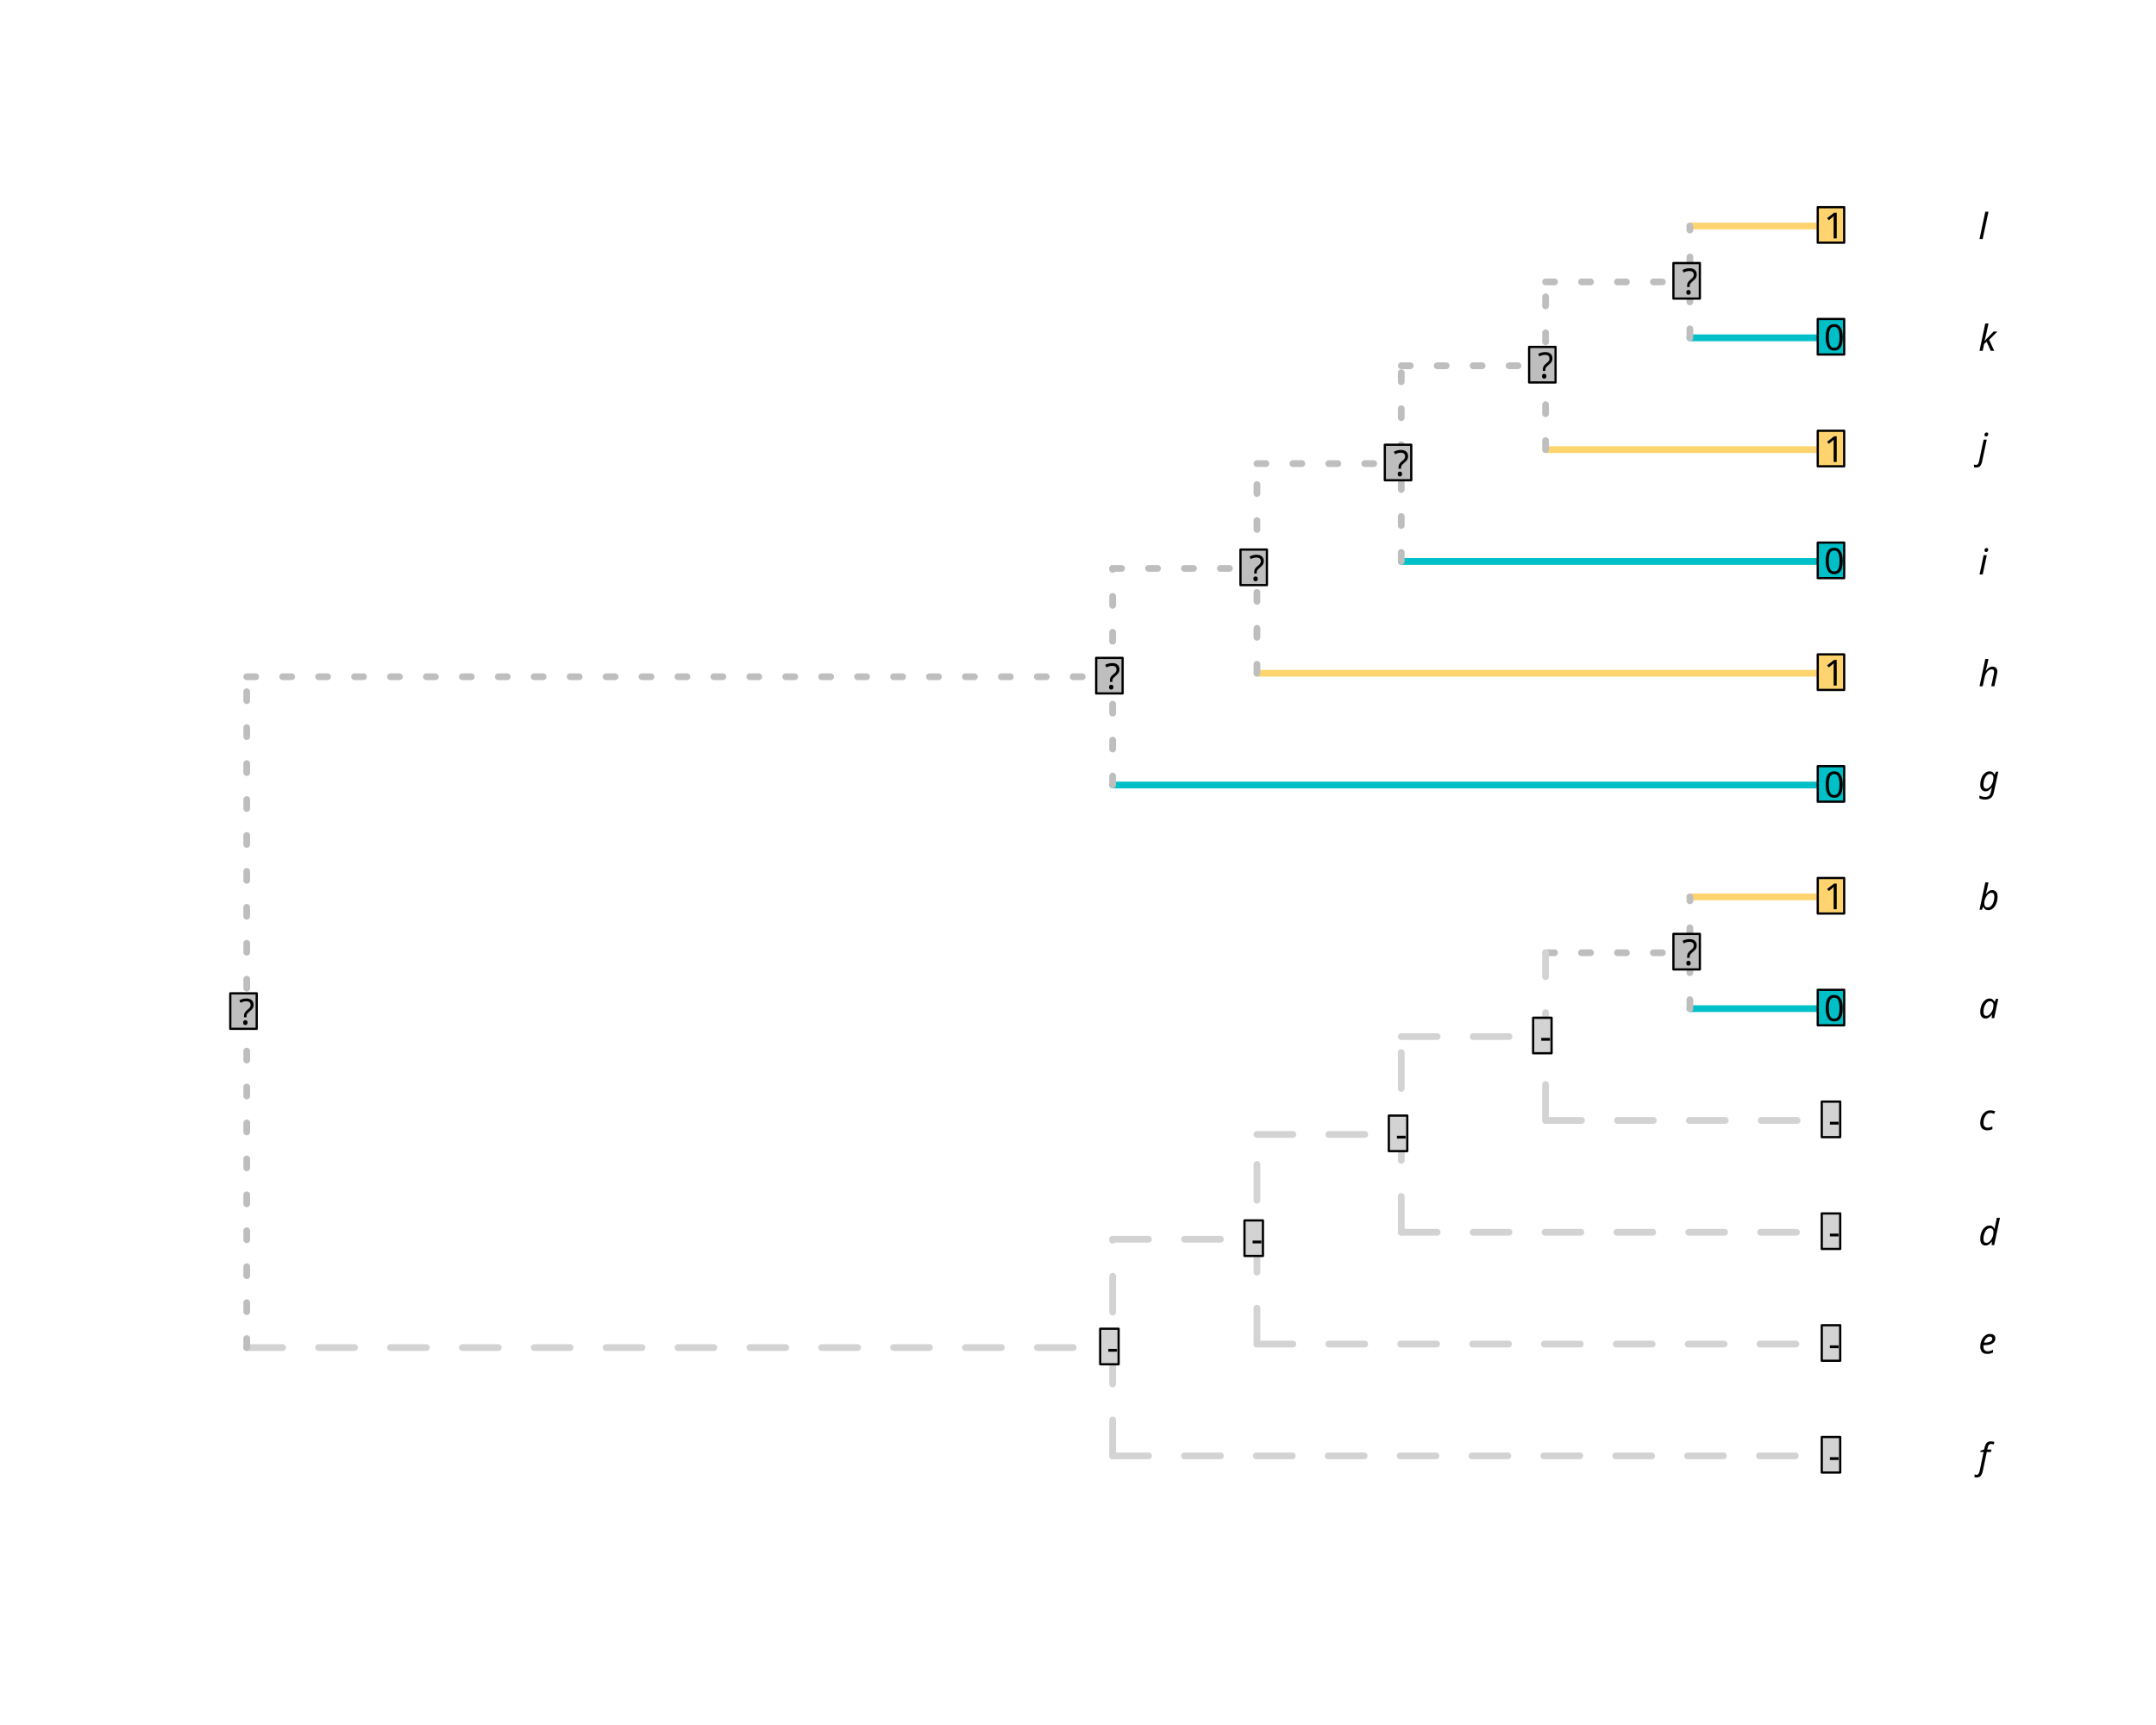
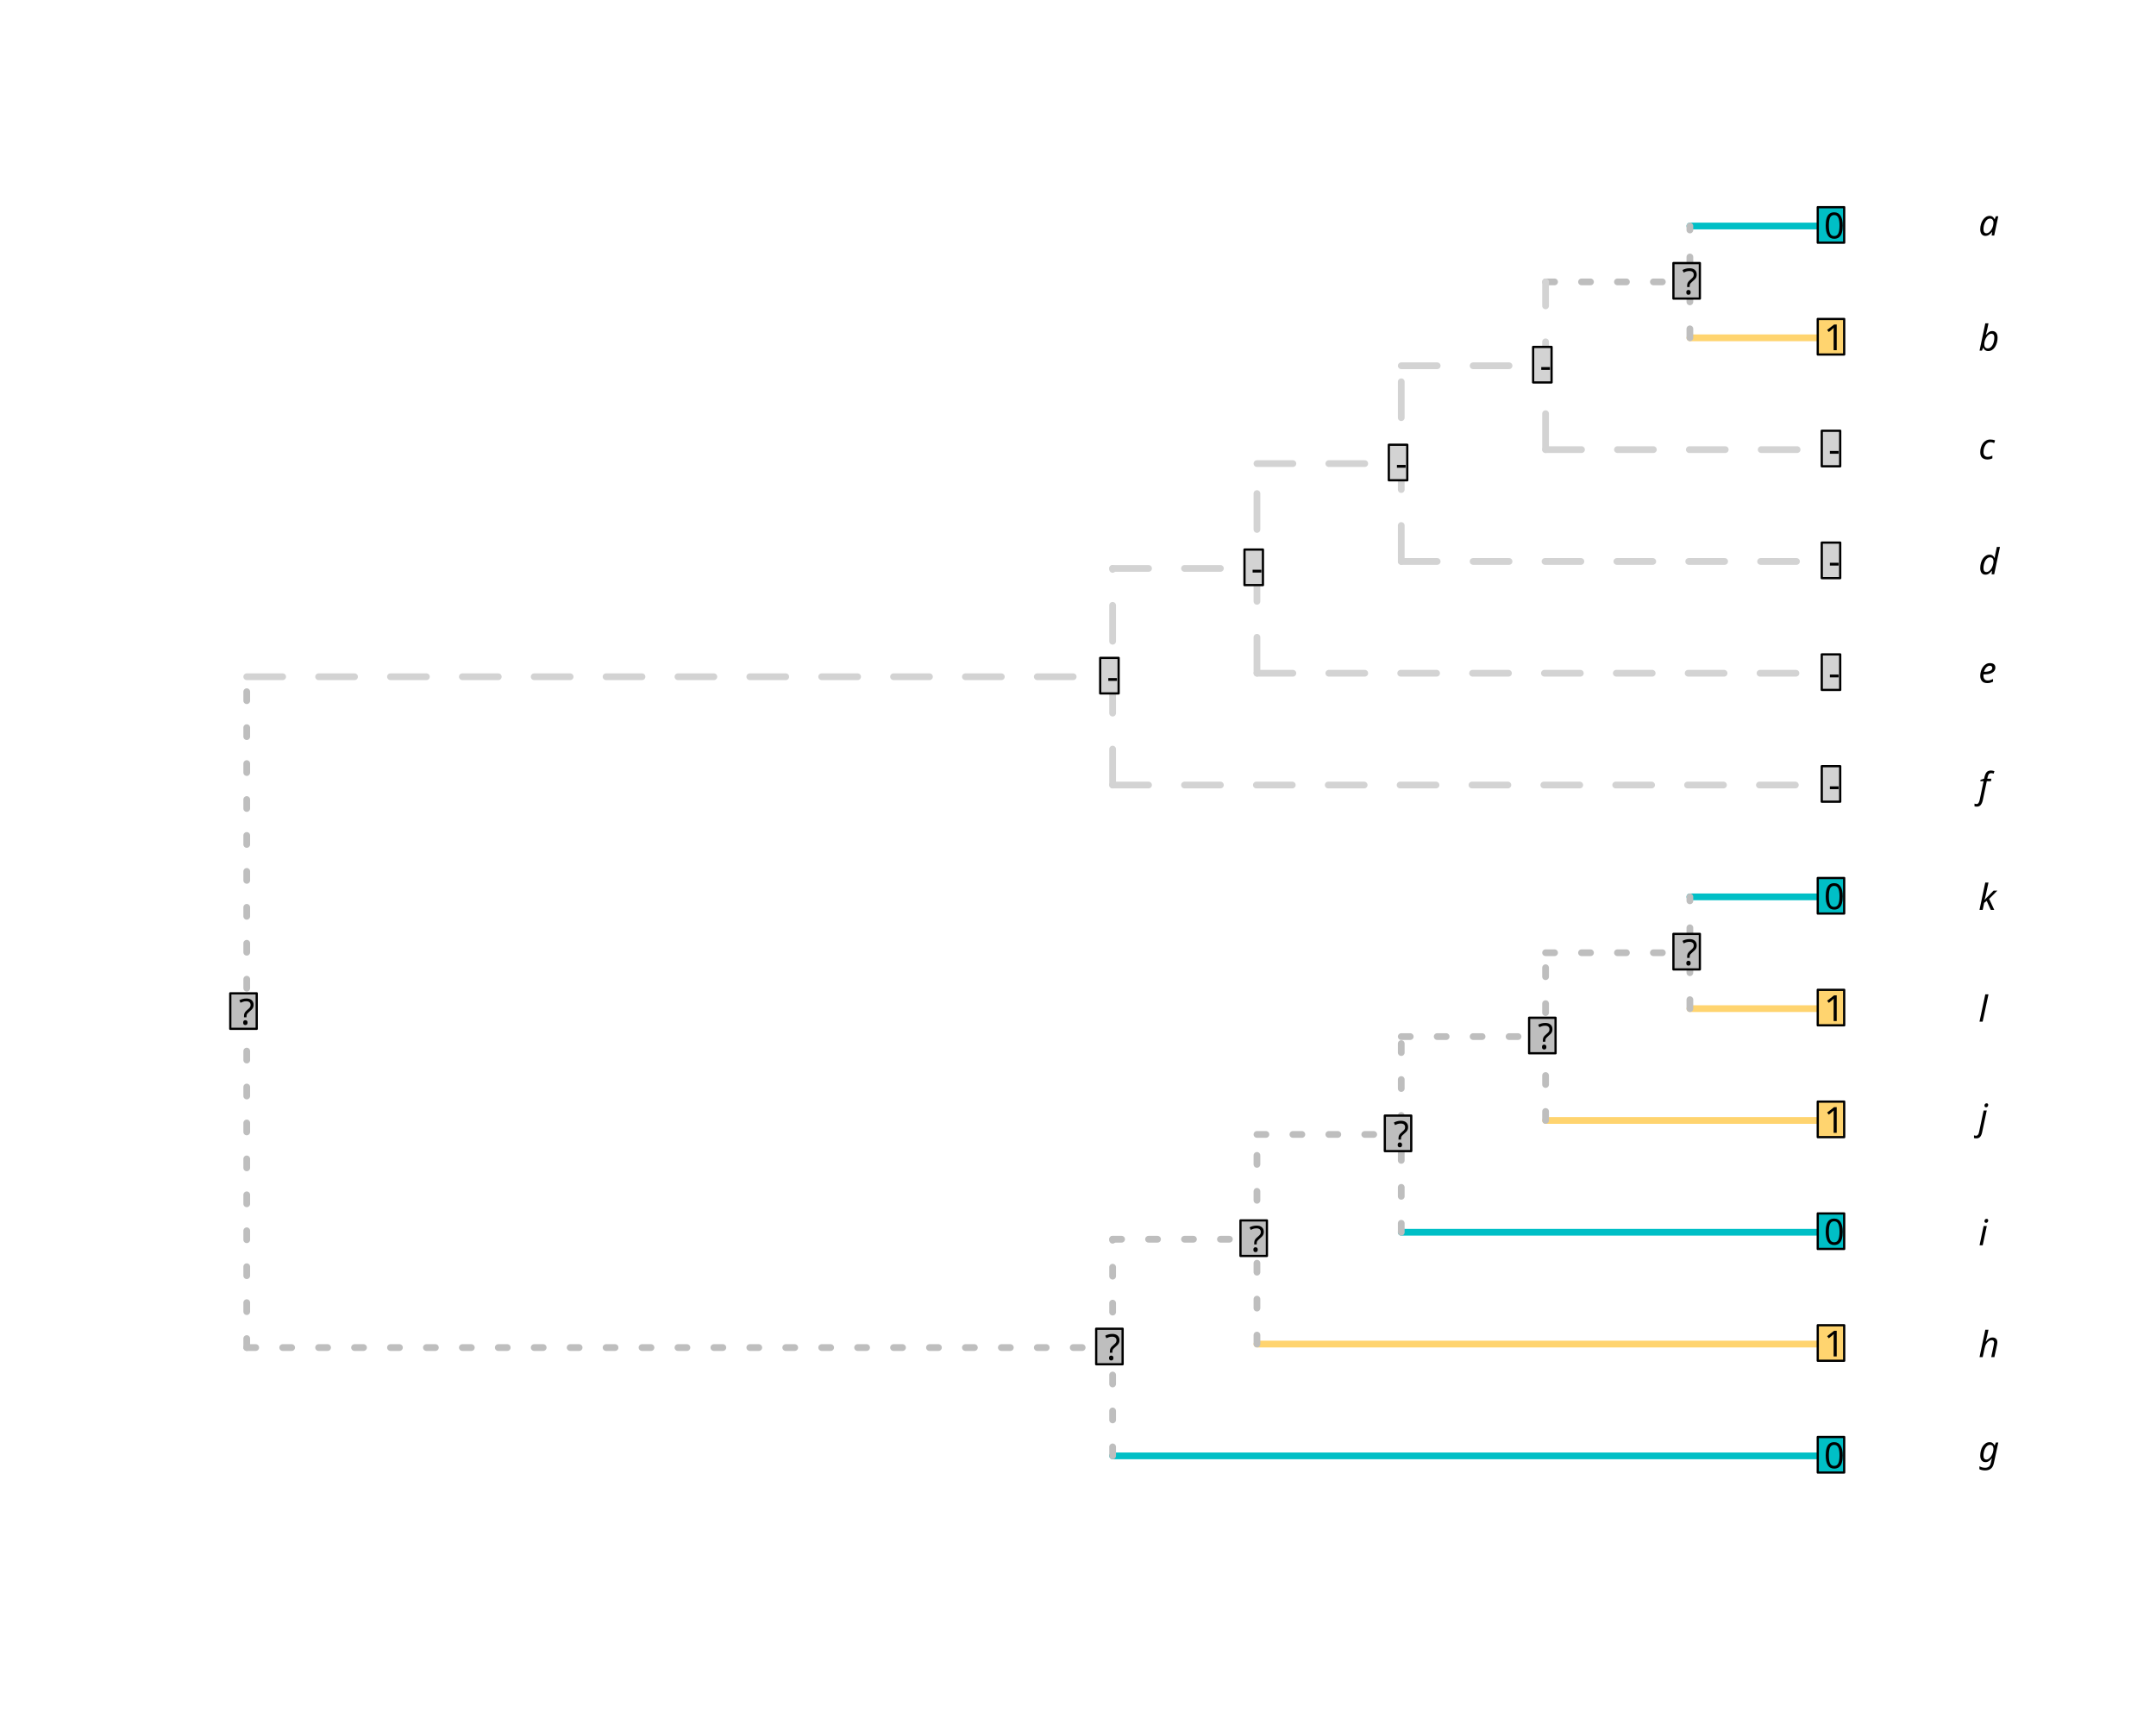
<svg xmlns="http://www.w3.org/2000/svg" class="svglite" data-engine-version="2.0" width="720.00pt" height="576.00pt" viewBox="0 0 720.00 576.00">
  <defs>
    <style type="text/css">
    .svglite line, .svglite polyline, .svglite polygon, .svglite path, .svglite rect, .svglite circle {
      fill: none;
      stroke: #000000;
      stroke-linecap: round;
      stroke-linejoin: round;
      stroke-miterlimit: 10.00;
    }
  </style>
  </defs>
  <rect width="100%" height="100%" style="stroke: none; fill: #FFFFFF;" />
  <defs>
    <clipPath id="cpMC4wMHw3MjAuMDB8MC4wMHw1NzYuMDA=">
      <rect x="0.00" y="0.00" width="720.00" height="576.00" />
    </clipPath>
  </defs>
  <g clip-path="url(#cpMC4wMHw3MjAuMDB8MC4wMHw1NzYuMDA=)">
</g>
  <defs>
    <clipPath id="cpNTkuMDR8Njg5Ljc2fDU5LjA0fDUwMi41Ng==">
      <rect x="59.04" y="59.04" width="630.72" height="443.52" />
    </clipPath>
  </defs>
  <g clip-path="url(#cpNTkuMDR8Njg5Ljc2fDU5LjA0fDUwMi41Ng==)">
-     <line x1="82.40" y1="449.97" x2="371.56" y2="449.97" style="stroke-width: 2.25; stroke: #D3D3D3; stroke-dasharray: 12.00,12.00;" />
-     <line x1="371.56" y1="486.13" x2="612.54" y2="486.13" style="stroke-width: 2.25; stroke: #D3D3D3; stroke-dasharray: 12.00,12.00;" />
-     <line x1="371.56" y1="413.80" x2="419.76" y2="413.80" style="stroke-width: 2.25; stroke: #D3D3D3; stroke-dasharray: 12.00,12.00;" />
-     <line x1="419.76" y1="448.80" x2="612.54" y2="448.80" style="stroke-width: 2.25; stroke: #D3D3D3; stroke-dasharray: 12.00,12.00;" />
-     <line x1="419.76" y1="378.80" x2="467.95" y2="378.80" style="stroke-width: 2.25; stroke: #D3D3D3; stroke-dasharray: 12.00,12.00;" />
-     <line x1="467.95" y1="411.47" x2="612.54" y2="411.47" style="stroke-width: 2.25; stroke: #D3D3D3; stroke-dasharray: 12.00,12.00;" />
-     <line x1="467.95" y1="346.13" x2="516.15" y2="346.13" style="stroke-width: 2.25; stroke: #D3D3D3; stroke-dasharray: 12.00,12.00;" />
-     <line x1="516.15" y1="374.13" x2="612.54" y2="374.13" style="stroke-width: 2.25; stroke: #D3D3D3; stroke-dasharray: 12.00,12.00;" />
+     <line x1="82.40" y1="449.97" x2="371.56" y2="449.97" style="stroke-width: 2.25; stroke: #BEBEBE; stroke-dasharray: 3.00,9.00;" />
+     <line x1="371.56" y1="486.13" x2="612.54" y2="486.13" style="stroke-width: 2.25; stroke: #00BFC6;" />
+     <line x1="371.56" y1="413.80" x2="419.76" y2="413.80" style="stroke-width: 2.25; stroke: #BEBEBE; stroke-dasharray: 3.00,9.00;" />
+     <line x1="419.76" y1="448.80" x2="612.54" y2="448.80" style="stroke-width: 2.25; stroke: #FFD46F;" />
+     <line x1="419.76" y1="378.80" x2="467.95" y2="378.80" style="stroke-width: 2.25; stroke: #BEBEBE; stroke-dasharray: 3.00,9.00;" />
+     <line x1="467.95" y1="411.47" x2="612.54" y2="411.47" style="stroke-width: 2.25; stroke: #00BFC6;" />
+     <line x1="467.95" y1="346.13" x2="516.15" y2="346.13" style="stroke-width: 2.25; stroke: #BEBEBE; stroke-dasharray: 3.00,9.00;" />
+     <line x1="516.15" y1="374.13" x2="612.54" y2="374.13" style="stroke-width: 2.25; stroke: #FFD46F;" />
    <line x1="516.15" y1="318.13" x2="564.34" y2="318.13" style="stroke-width: 2.25; stroke: #BEBEBE; stroke-dasharray: 3.00,9.00;" />
-     <line x1="564.34" y1="336.80" x2="612.54" y2="336.80" style="stroke-width: 2.25; stroke: #00BFC6;" />
-     <line x1="564.34" y1="299.47" x2="612.54" y2="299.47" style="stroke-width: 2.25; stroke: #FFD46F;" />
-     <line x1="82.40" y1="225.97" x2="371.56" y2="225.97" style="stroke-width: 2.25; stroke: #BEBEBE; stroke-dasharray: 3.00,9.00;" />
-     <line x1="371.56" y1="262.13" x2="612.54" y2="262.13" style="stroke-width: 2.25; stroke: #00BFC6;" />
-     <line x1="371.56" y1="189.80" x2="419.76" y2="189.80" style="stroke-width: 2.25; stroke: #BEBEBE; stroke-dasharray: 3.00,9.00;" />
-     <line x1="419.76" y1="224.80" x2="612.54" y2="224.80" style="stroke-width: 2.25; stroke: #FFD46F;" />
-     <line x1="419.76" y1="154.80" x2="467.95" y2="154.80" style="stroke-width: 2.25; stroke: #BEBEBE; stroke-dasharray: 3.00,9.00;" />
-     <line x1="467.95" y1="187.47" x2="612.54" y2="187.47" style="stroke-width: 2.25; stroke: #00BFC6;" />
-     <line x1="467.95" y1="122.13" x2="516.15" y2="122.13" style="stroke-width: 2.25; stroke: #BEBEBE; stroke-dasharray: 3.00,9.00;" />
-     <line x1="516.15" y1="150.13" x2="612.54" y2="150.13" style="stroke-width: 2.25; stroke: #FFD46F;" />
+     <line x1="564.34" y1="336.80" x2="612.54" y2="336.80" style="stroke-width: 2.25; stroke: #FFD46F;" />
+     <line x1="564.34" y1="299.47" x2="612.54" y2="299.47" style="stroke-width: 2.25; stroke: #00BFC6;" />
+     <line x1="82.40" y1="225.97" x2="371.56" y2="225.97" style="stroke-width: 2.25; stroke: #D3D3D3; stroke-dasharray: 12.00,12.00;" />
+     <line x1="371.56" y1="262.13" x2="612.54" y2="262.13" style="stroke-width: 2.25; stroke: #D3D3D3; stroke-dasharray: 12.00,12.00;" />
+     <line x1="371.56" y1="189.80" x2="419.76" y2="189.80" style="stroke-width: 2.25; stroke: #D3D3D3; stroke-dasharray: 12.00,12.00;" />
+     <line x1="419.76" y1="224.80" x2="612.54" y2="224.80" style="stroke-width: 2.25; stroke: #D3D3D3; stroke-dasharray: 12.00,12.00;" />
+     <line x1="419.76" y1="154.80" x2="467.95" y2="154.80" style="stroke-width: 2.25; stroke: #D3D3D3; stroke-dasharray: 12.00,12.00;" />
+     <line x1="467.95" y1="187.47" x2="612.54" y2="187.47" style="stroke-width: 2.25; stroke: #D3D3D3; stroke-dasharray: 12.00,12.00;" />
+     <line x1="467.95" y1="122.13" x2="516.15" y2="122.13" style="stroke-width: 2.25; stroke: #D3D3D3; stroke-dasharray: 12.00,12.00;" />
+     <line x1="516.15" y1="150.13" x2="612.54" y2="150.13" style="stroke-width: 2.25; stroke: #D3D3D3; stroke-dasharray: 12.00,12.00;" />
    <line x1="516.15" y1="94.13" x2="564.34" y2="94.13" style="stroke-width: 2.25; stroke: #BEBEBE; stroke-dasharray: 3.00,9.00;" />
-     <line x1="564.34" y1="112.80" x2="612.54" y2="112.80" style="stroke-width: 2.25; stroke: #00BFC6;" />
-     <line x1="564.34" y1="75.47" x2="612.54" y2="75.47" style="stroke-width: 2.25; stroke: #FFD46F;" />
+     <line x1="564.34" y1="112.80" x2="612.54" y2="112.80" style="stroke-width: 2.25; stroke: #FFD46F;" />
+     <line x1="564.34" y1="75.47" x2="612.54" y2="75.47" style="stroke-width: 2.25; stroke: #00BFC6;" />
    <line x1="82.40" y1="449.97" x2="82.40" y2="225.97" style="stroke-width: 2.25; stroke: #BEBEBE; stroke-dasharray: 3.00,9.00;" />
-     <line x1="371.56" y1="486.13" x2="371.56" y2="413.80" style="stroke-width: 2.25; stroke: #D3D3D3; stroke-dasharray: 12.00,12.00;" />
-     <line x1="419.76" y1="448.80" x2="419.76" y2="378.80" style="stroke-width: 2.25; stroke: #D3D3D3; stroke-dasharray: 12.00,12.00;" />
-     <line x1="467.95" y1="411.47" x2="467.95" y2="346.13" style="stroke-width: 2.25; stroke: #D3D3D3; stroke-dasharray: 12.00,12.00;" />
-     <line x1="516.15" y1="374.13" x2="516.15" y2="318.13" style="stroke-width: 2.25; stroke: #D3D3D3; stroke-dasharray: 12.00,12.00;" />
+     <line x1="371.56" y1="262.13" x2="371.56" y2="189.80" style="stroke-width: 2.25; stroke: #D3D3D3; stroke-dasharray: 12.00,12.00;" />
+     <line x1="419.76" y1="224.80" x2="419.76" y2="154.80" style="stroke-width: 2.25; stroke: #D3D3D3; stroke-dasharray: 12.00,12.00;" />
+     <line x1="467.95" y1="187.47" x2="467.95" y2="122.13" style="stroke-width: 2.25; stroke: #D3D3D3; stroke-dasharray: 12.00,12.00;" />
+     <line x1="516.15" y1="150.13" x2="516.15" y2="94.13" style="stroke-width: 2.25; stroke: #D3D3D3; stroke-dasharray: 12.00,12.00;" />
+     <line x1="564.34" y1="112.80" x2="564.34" y2="75.47" style="stroke-width: 2.25; stroke: #BEBEBE; stroke-dasharray: 3.00,9.00;" />
+     <line x1="371.56" y1="486.13" x2="371.56" y2="413.80" style="stroke-width: 2.25; stroke: #BEBEBE; stroke-dasharray: 3.00,9.00;" />
+     <line x1="419.76" y1="448.80" x2="419.76" y2="378.80" style="stroke-width: 2.25; stroke: #BEBEBE; stroke-dasharray: 3.00,9.00;" />
+     <line x1="467.95" y1="411.47" x2="467.95" y2="346.13" style="stroke-width: 2.25; stroke: #BEBEBE; stroke-dasharray: 3.00,9.00;" />
+     <line x1="516.15" y1="374.13" x2="516.15" y2="318.13" style="stroke-width: 2.25; stroke: #BEBEBE; stroke-dasharray: 3.00,9.00;" />
    <line x1="564.34" y1="336.80" x2="564.34" y2="299.47" style="stroke-width: 2.25; stroke: #BEBEBE; stroke-dasharray: 3.00,9.00;" />
-     <line x1="371.56" y1="262.13" x2="371.56" y2="189.80" style="stroke-width: 2.25; stroke: #BEBEBE; stroke-dasharray: 3.00,9.00;" />
-     <line x1="419.76" y1="224.80" x2="419.76" y2="154.80" style="stroke-width: 2.25; stroke: #BEBEBE; stroke-dasharray: 3.00,9.00;" />
-     <line x1="467.95" y1="187.47" x2="467.95" y2="122.13" style="stroke-width: 2.25; stroke: #BEBEBE; stroke-dasharray: 3.00,9.00;" />
-     <line x1="516.15" y1="150.13" x2="516.15" y2="94.13" style="stroke-width: 2.25; stroke: #BEBEBE; stroke-dasharray: 3.00,9.00;" />
-     <line x1="564.34" y1="112.80" x2="564.34" y2="75.47" style="stroke-width: 2.25; stroke: #BEBEBE; stroke-dasharray: 3.00,9.00;" />
-     <text x="660.73" y="339.97" style="font-size: 12.00px; font-style: italic; font-family: sans;" textLength="6.67px" lengthAdjust="spacingAndGlyphs">a</text>
-     <text x="660.73" y="303.76" style="font-size: 12.00px; font-style: italic; font-family: sans;" textLength="6.67px" lengthAdjust="spacingAndGlyphs">b</text>
-     <text x="660.73" y="377.30" style="font-size: 12.00px; font-style: italic; font-family: sans;" textLength="6.00px" lengthAdjust="spacingAndGlyphs">c</text>
-     <text x="660.73" y="415.76" style="font-size: 12.00px; font-style: italic; font-family: sans;" textLength="6.67px" lengthAdjust="spacingAndGlyphs">d</text>
-     <text x="660.73" y="451.97" style="font-size: 12.00px; font-style: italic; font-family: sans;" textLength="6.67px" lengthAdjust="spacingAndGlyphs">e</text>
-     <text x="660.73" y="490.47" style="font-size: 12.00px; font-style: italic; font-family: sans;" textLength="3.33px" lengthAdjust="spacingAndGlyphs">f</text>
-     <text x="660.73" y="264.11" style="font-size: 12.00px; font-style: italic; font-family: sans;" textLength="6.67px" lengthAdjust="spacingAndGlyphs">g</text>
-     <text x="660.73" y="229.15" style="font-size: 12.00px; font-style: italic; font-family: sans;" textLength="6.67px" lengthAdjust="spacingAndGlyphs">h</text>
-     <text x="660.73" y="191.82" style="font-size: 12.00px; font-style: italic; font-family: sans;" textLength="2.66px" lengthAdjust="spacingAndGlyphs">i</text>
-     <text x="660.73" y="153.24" style="font-size: 12.00px; font-style: italic; font-family: sans;" textLength="2.66px" lengthAdjust="spacingAndGlyphs">j</text>
-     <text x="660.73" y="117.15" style="font-size: 12.00px; font-style: italic; font-family: sans;" textLength="6.00px" lengthAdjust="spacingAndGlyphs">k</text>
-     <text x="660.73" y="79.82" style="font-size: 12.00px; font-style: italic; font-family: sans;" textLength="2.66px" lengthAdjust="spacingAndGlyphs">l</text>
-     <rect x="607.04" y="330.51" width="8.83" height="11.86" style="stroke-width: 0.75; fill: #00BFC6;" />
-     <rect x="607.04" y="293.18" width="8.83" height="11.86" style="stroke-width: 0.75; fill: #FFD46F;" />
-     <rect x="608.38" y="367.84" width="6.16" height="11.86" style="stroke-width: 0.75; fill: #D3D3D3;" />
-     <rect x="608.38" y="405.18" width="6.16" height="11.86" style="stroke-width: 0.75; fill: #D3D3D3;" />
-     <rect x="608.38" y="442.51" width="6.16" height="11.86" style="stroke-width: 0.75; fill: #D3D3D3;" />
-     <rect x="608.38" y="479.84" width="6.16" height="11.86" style="stroke-width: 0.75; fill: #D3D3D3;" />
-     <rect x="607.04" y="255.84" width="8.83" height="11.86" style="stroke-width: 0.75; fill: #00BFC6;" />
-     <rect x="607.04" y="218.51" width="8.83" height="11.86" style="stroke-width: 0.75; fill: #FFD46F;" />
-     <rect x="607.04" y="181.18" width="8.83" height="11.86" style="stroke-width: 0.75; fill: #00BFC6;" />
-     <rect x="607.04" y="143.84" width="8.83" height="11.86" style="stroke-width: 0.75; fill: #FFD46F;" />
-     <rect x="607.04" y="106.51" width="8.83" height="11.86" style="stroke-width: 0.75; fill: #00BFC6;" />
-     <rect x="607.04" y="69.18" width="8.83" height="11.86" style="stroke-width: 0.75; fill: #FFD46F;" />
+     <text x="660.73" y="78.64" style="font-size: 12.00px; font-style: italic; font-family: sans;" textLength="6.67px" lengthAdjust="spacingAndGlyphs">a</text>
+     <text x="660.73" y="117.09" style="font-size: 12.00px; font-style: italic; font-family: sans;" textLength="6.67px" lengthAdjust="spacingAndGlyphs">b</text>
+     <text x="660.73" y="153.30" style="font-size: 12.00px; font-style: italic; font-family: sans;" textLength="6.00px" lengthAdjust="spacingAndGlyphs">c</text>
+     <text x="660.73" y="191.76" style="font-size: 12.00px; font-style: italic; font-family: sans;" textLength="6.67px" lengthAdjust="spacingAndGlyphs">d</text>
+     <text x="660.73" y="227.97" style="font-size: 12.00px; font-style: italic; font-family: sans;" textLength="6.67px" lengthAdjust="spacingAndGlyphs">e</text>
+     <text x="660.73" y="266.47" style="font-size: 12.00px; font-style: italic; font-family: sans;" textLength="3.33px" lengthAdjust="spacingAndGlyphs">f</text>
+     <text x="660.73" y="488.11" style="font-size: 12.00px; font-style: italic; font-family: sans;" textLength="6.67px" lengthAdjust="spacingAndGlyphs">g</text>
+     <text x="660.73" y="453.15" style="font-size: 12.00px; font-style: italic; font-family: sans;" textLength="6.67px" lengthAdjust="spacingAndGlyphs">h</text>
+     <text x="660.73" y="415.82" style="font-size: 12.00px; font-style: italic; font-family: sans;" textLength="2.66px" lengthAdjust="spacingAndGlyphs">i</text>
+     <text x="660.73" y="377.24" style="font-size: 12.00px; font-style: italic; font-family: sans;" textLength="2.66px" lengthAdjust="spacingAndGlyphs">j</text>
+     <text x="660.73" y="303.82" style="font-size: 12.00px; font-style: italic; font-family: sans;" textLength="6.00px" lengthAdjust="spacingAndGlyphs">k</text>
+     <text x="660.73" y="341.15" style="font-size: 12.00px; font-style: italic; font-family: sans;" textLength="2.66px" lengthAdjust="spacingAndGlyphs">l</text>
+     <rect x="607.04" y="69.18" width="8.83" height="11.86" style="stroke-width: 0.75; fill: #00BFC6;" />
+     <rect x="607.04" y="106.51" width="8.83" height="11.86" style="stroke-width: 0.75; fill: #FFD46F;" />
+     <rect x="608.38" y="143.84" width="6.16" height="11.86" style="stroke-width: 0.75; fill: #D3D3D3;" />
+     <rect x="608.38" y="181.18" width="6.16" height="11.86" style="stroke-width: 0.75; fill: #D3D3D3;" />
+     <rect x="608.38" y="218.51" width="6.16" height="11.86" style="stroke-width: 0.75; fill: #D3D3D3;" />
+     <rect x="608.38" y="255.84" width="6.16" height="11.86" style="stroke-width: 0.75; fill: #D3D3D3;" />
+     <rect x="607.04" y="479.84" width="8.83" height="11.86" style="stroke-width: 0.75; fill: #00BFC6;" />
+     <rect x="607.04" y="442.51" width="8.83" height="11.86" style="stroke-width: 0.75; fill: #FFD46F;" />
+     <rect x="607.04" y="405.18" width="8.83" height="11.86" style="stroke-width: 0.75; fill: #00BFC6;" />
+     <rect x="607.04" y="367.84" width="8.83" height="11.86" style="stroke-width: 0.75; fill: #FFD46F;" />
+     <rect x="607.04" y="293.18" width="8.83" height="11.86" style="stroke-width: 0.75; fill: #00BFC6;" />
+     <rect x="607.04" y="330.51" width="8.83" height="11.86" style="stroke-width: 0.75; fill: #FFD46F;" />
    <rect x="76.90" y="331.68" width="8.83" height="11.86" style="stroke-width: 0.75; fill: #BEBEBE;" />
-     <rect x="367.41" y="443.68" width="6.16" height="11.86" style="stroke-width: 0.75; fill: #D3D3D3;" />
-     <rect x="415.60" y="407.51" width="6.16" height="11.86" style="stroke-width: 0.75; fill: #D3D3D3;" />
-     <rect x="463.80" y="372.51" width="6.16" height="11.86" style="stroke-width: 0.75; fill: #D3D3D3;" />
-     <rect x="511.99" y="339.84" width="6.16" height="11.86" style="stroke-width: 0.75; fill: #D3D3D3;" />
+     <rect x="367.41" y="219.68" width="6.16" height="11.86" style="stroke-width: 0.75; fill: #D3D3D3;" />
+     <rect x="415.60" y="183.51" width="6.16" height="11.86" style="stroke-width: 0.75; fill: #D3D3D3;" />
+     <rect x="463.80" y="148.51" width="6.16" height="11.86" style="stroke-width: 0.75; fill: #D3D3D3;" />
+     <rect x="511.99" y="115.84" width="6.16" height="11.86" style="stroke-width: 0.75; fill: #D3D3D3;" />
+     <rect x="558.84" y="87.84" width="8.83" height="11.86" style="stroke-width: 0.75; fill: #BEBEBE;" />
+     <rect x="366.07" y="443.68" width="8.83" height="11.86" style="stroke-width: 0.75; fill: #BEBEBE;" />
+     <rect x="414.26" y="407.51" width="8.83" height="11.86" style="stroke-width: 0.75; fill: #BEBEBE;" />
+     <rect x="462.46" y="372.51" width="8.83" height="11.86" style="stroke-width: 0.75; fill: #BEBEBE;" />
+     <rect x="510.65" y="339.84" width="8.83" height="11.86" style="stroke-width: 0.75; fill: #BEBEBE;" />
    <rect x="558.84" y="311.84" width="8.83" height="11.86" style="stroke-width: 0.75; fill: #BEBEBE;" />
-     <rect x="366.07" y="219.68" width="8.83" height="11.86" style="stroke-width: 0.75; fill: #BEBEBE;" />
-     <rect x="414.26" y="183.51" width="8.83" height="11.86" style="stroke-width: 0.75; fill: #BEBEBE;" />
-     <rect x="462.46" y="148.51" width="8.83" height="11.86" style="stroke-width: 0.75; fill: #BEBEBE;" />
-     <rect x="510.65" y="115.84" width="8.83" height="11.86" style="stroke-width: 0.75; fill: #BEBEBE;" />
-     <rect x="558.84" y="87.84" width="8.83" height="11.86" style="stroke-width: 0.75; fill: #BEBEBE;" />
-     <text x="612.54" y="340.93" text-anchor="middle" style="font-size: 12.00px; font-family: sans;" textLength="6.67px" lengthAdjust="spacingAndGlyphs">0</text>
-     <text x="612.54" y="303.60" text-anchor="middle" style="font-size: 12.00px; font-family: sans;" textLength="6.67px" lengthAdjust="spacingAndGlyphs">1</text>
-     <text x="612.54" y="378.26" text-anchor="middle" style="font-size: 12.00px; font-family: sans;" textLength="4.00px" lengthAdjust="spacingAndGlyphs">-</text>
-     <text x="612.54" y="415.60" text-anchor="middle" style="font-size: 12.00px; font-family: sans;" textLength="4.00px" lengthAdjust="spacingAndGlyphs">-</text>
-     <text x="612.54" y="452.93" text-anchor="middle" style="font-size: 12.00px; font-family: sans;" textLength="4.00px" lengthAdjust="spacingAndGlyphs">-</text>
-     <text x="612.54" y="490.26" text-anchor="middle" style="font-size: 12.00px; font-family: sans;" textLength="4.00px" lengthAdjust="spacingAndGlyphs">-</text>
-     <text x="612.54" y="266.26" text-anchor="middle" style="font-size: 12.00px; font-family: sans;" textLength="6.67px" lengthAdjust="spacingAndGlyphs">0</text>
-     <text x="612.54" y="228.93" text-anchor="middle" style="font-size: 12.00px; font-family: sans;" textLength="6.67px" lengthAdjust="spacingAndGlyphs">1</text>
-     <text x="612.54" y="191.60" text-anchor="middle" style="font-size: 12.00px; font-family: sans;" textLength="6.67px" lengthAdjust="spacingAndGlyphs">0</text>
-     <text x="612.54" y="154.26" text-anchor="middle" style="font-size: 12.00px; font-family: sans;" textLength="6.67px" lengthAdjust="spacingAndGlyphs">1</text>
-     <text x="612.54" y="116.93" text-anchor="middle" style="font-size: 12.00px; font-family: sans;" textLength="6.67px" lengthAdjust="spacingAndGlyphs">0</text>
-     <text x="612.54" y="79.60" text-anchor="middle" style="font-size: 12.00px; font-family: sans;" textLength="6.67px" lengthAdjust="spacingAndGlyphs">1</text>
+     <text x="612.54" y="79.60" text-anchor="middle" style="font-size: 12.00px; font-family: sans;" textLength="6.67px" lengthAdjust="spacingAndGlyphs">0</text>
+     <text x="612.54" y="116.93" text-anchor="middle" style="font-size: 12.00px; font-family: sans;" textLength="6.67px" lengthAdjust="spacingAndGlyphs">1</text>
+     <text x="612.54" y="154.26" text-anchor="middle" style="font-size: 12.00px; font-family: sans;" textLength="4.00px" lengthAdjust="spacingAndGlyphs">-</text>
+     <text x="612.54" y="191.60" text-anchor="middle" style="font-size: 12.00px; font-family: sans;" textLength="4.00px" lengthAdjust="spacingAndGlyphs">-</text>
+     <text x="612.54" y="228.93" text-anchor="middle" style="font-size: 12.00px; font-family: sans;" textLength="4.00px" lengthAdjust="spacingAndGlyphs">-</text>
+     <text x="612.54" y="266.26" text-anchor="middle" style="font-size: 12.00px; font-family: sans;" textLength="4.00px" lengthAdjust="spacingAndGlyphs">-</text>
+     <text x="612.54" y="490.26" text-anchor="middle" style="font-size: 12.00px; font-family: sans;" textLength="6.67px" lengthAdjust="spacingAndGlyphs">0</text>
+     <text x="612.54" y="452.93" text-anchor="middle" style="font-size: 12.00px; font-family: sans;" textLength="6.67px" lengthAdjust="spacingAndGlyphs">1</text>
+     <text x="612.54" y="415.60" text-anchor="middle" style="font-size: 12.00px; font-family: sans;" textLength="6.67px" lengthAdjust="spacingAndGlyphs">0</text>
+     <text x="612.54" y="378.26" text-anchor="middle" style="font-size: 12.00px; font-family: sans;" textLength="6.67px" lengthAdjust="spacingAndGlyphs">1</text>
+     <text x="612.54" y="303.60" text-anchor="middle" style="font-size: 12.00px; font-family: sans;" textLength="6.67px" lengthAdjust="spacingAndGlyphs">0</text>
+     <text x="612.54" y="340.93" text-anchor="middle" style="font-size: 12.00px; font-family: sans;" textLength="6.67px" lengthAdjust="spacingAndGlyphs">1</text>
    <text x="82.40" y="342.10" text-anchor="middle" style="font-size: 12.00px; font-family: sans;" textLength="6.67px" lengthAdjust="spacingAndGlyphs">?</text>
-     <text x="371.56" y="454.10" text-anchor="middle" style="font-size: 12.00px; font-family: sans;" textLength="4.00px" lengthAdjust="spacingAndGlyphs">-</text>
-     <text x="419.76" y="417.93" text-anchor="middle" style="font-size: 12.00px; font-family: sans;" textLength="4.00px" lengthAdjust="spacingAndGlyphs">-</text>
-     <text x="467.95" y="382.93" text-anchor="middle" style="font-size: 12.00px; font-family: sans;" textLength="4.00px" lengthAdjust="spacingAndGlyphs">-</text>
-     <text x="516.15" y="350.26" text-anchor="middle" style="font-size: 12.00px; font-family: sans;" textLength="4.00px" lengthAdjust="spacingAndGlyphs">-</text>
+     <text x="371.56" y="230.10" text-anchor="middle" style="font-size: 12.00px; font-family: sans;" textLength="4.00px" lengthAdjust="spacingAndGlyphs">-</text>
+     <text x="419.76" y="193.93" text-anchor="middle" style="font-size: 12.00px; font-family: sans;" textLength="4.00px" lengthAdjust="spacingAndGlyphs">-</text>
+     <text x="467.95" y="158.93" text-anchor="middle" style="font-size: 12.00px; font-family: sans;" textLength="4.00px" lengthAdjust="spacingAndGlyphs">-</text>
+     <text x="516.15" y="126.26" text-anchor="middle" style="font-size: 12.00px; font-family: sans;" textLength="4.00px" lengthAdjust="spacingAndGlyphs">-</text>
+     <text x="564.34" y="98.26" text-anchor="middle" style="font-size: 12.00px; font-family: sans;" textLength="6.67px" lengthAdjust="spacingAndGlyphs">?</text>
+     <text x="371.56" y="454.10" text-anchor="middle" style="font-size: 12.00px; font-family: sans;" textLength="6.67px" lengthAdjust="spacingAndGlyphs">?</text>
+     <text x="419.76" y="417.93" text-anchor="middle" style="font-size: 12.00px; font-family: sans;" textLength="6.67px" lengthAdjust="spacingAndGlyphs">?</text>
+     <text x="467.95" y="382.93" text-anchor="middle" style="font-size: 12.00px; font-family: sans;" textLength="6.67px" lengthAdjust="spacingAndGlyphs">?</text>
+     <text x="516.15" y="350.26" text-anchor="middle" style="font-size: 12.00px; font-family: sans;" textLength="6.67px" lengthAdjust="spacingAndGlyphs">?</text>
    <text x="564.34" y="322.26" text-anchor="middle" style="font-size: 12.00px; font-family: sans;" textLength="6.67px" lengthAdjust="spacingAndGlyphs">?</text>
-     <text x="371.56" y="230.10" text-anchor="middle" style="font-size: 12.00px; font-family: sans;" textLength="6.67px" lengthAdjust="spacingAndGlyphs">?</text>
-     <text x="419.76" y="193.93" text-anchor="middle" style="font-size: 12.00px; font-family: sans;" textLength="6.67px" lengthAdjust="spacingAndGlyphs">?</text>
-     <text x="467.95" y="158.93" text-anchor="middle" style="font-size: 12.00px; font-family: sans;" textLength="6.67px" lengthAdjust="spacingAndGlyphs">?</text>
-     <text x="516.15" y="126.26" text-anchor="middle" style="font-size: 12.00px; font-family: sans;" textLength="6.67px" lengthAdjust="spacingAndGlyphs">?</text>
-     <text x="564.34" y="98.26" text-anchor="middle" style="font-size: 12.00px; font-family: sans;" textLength="6.67px" lengthAdjust="spacingAndGlyphs">?</text>
  </g>
</svg>
